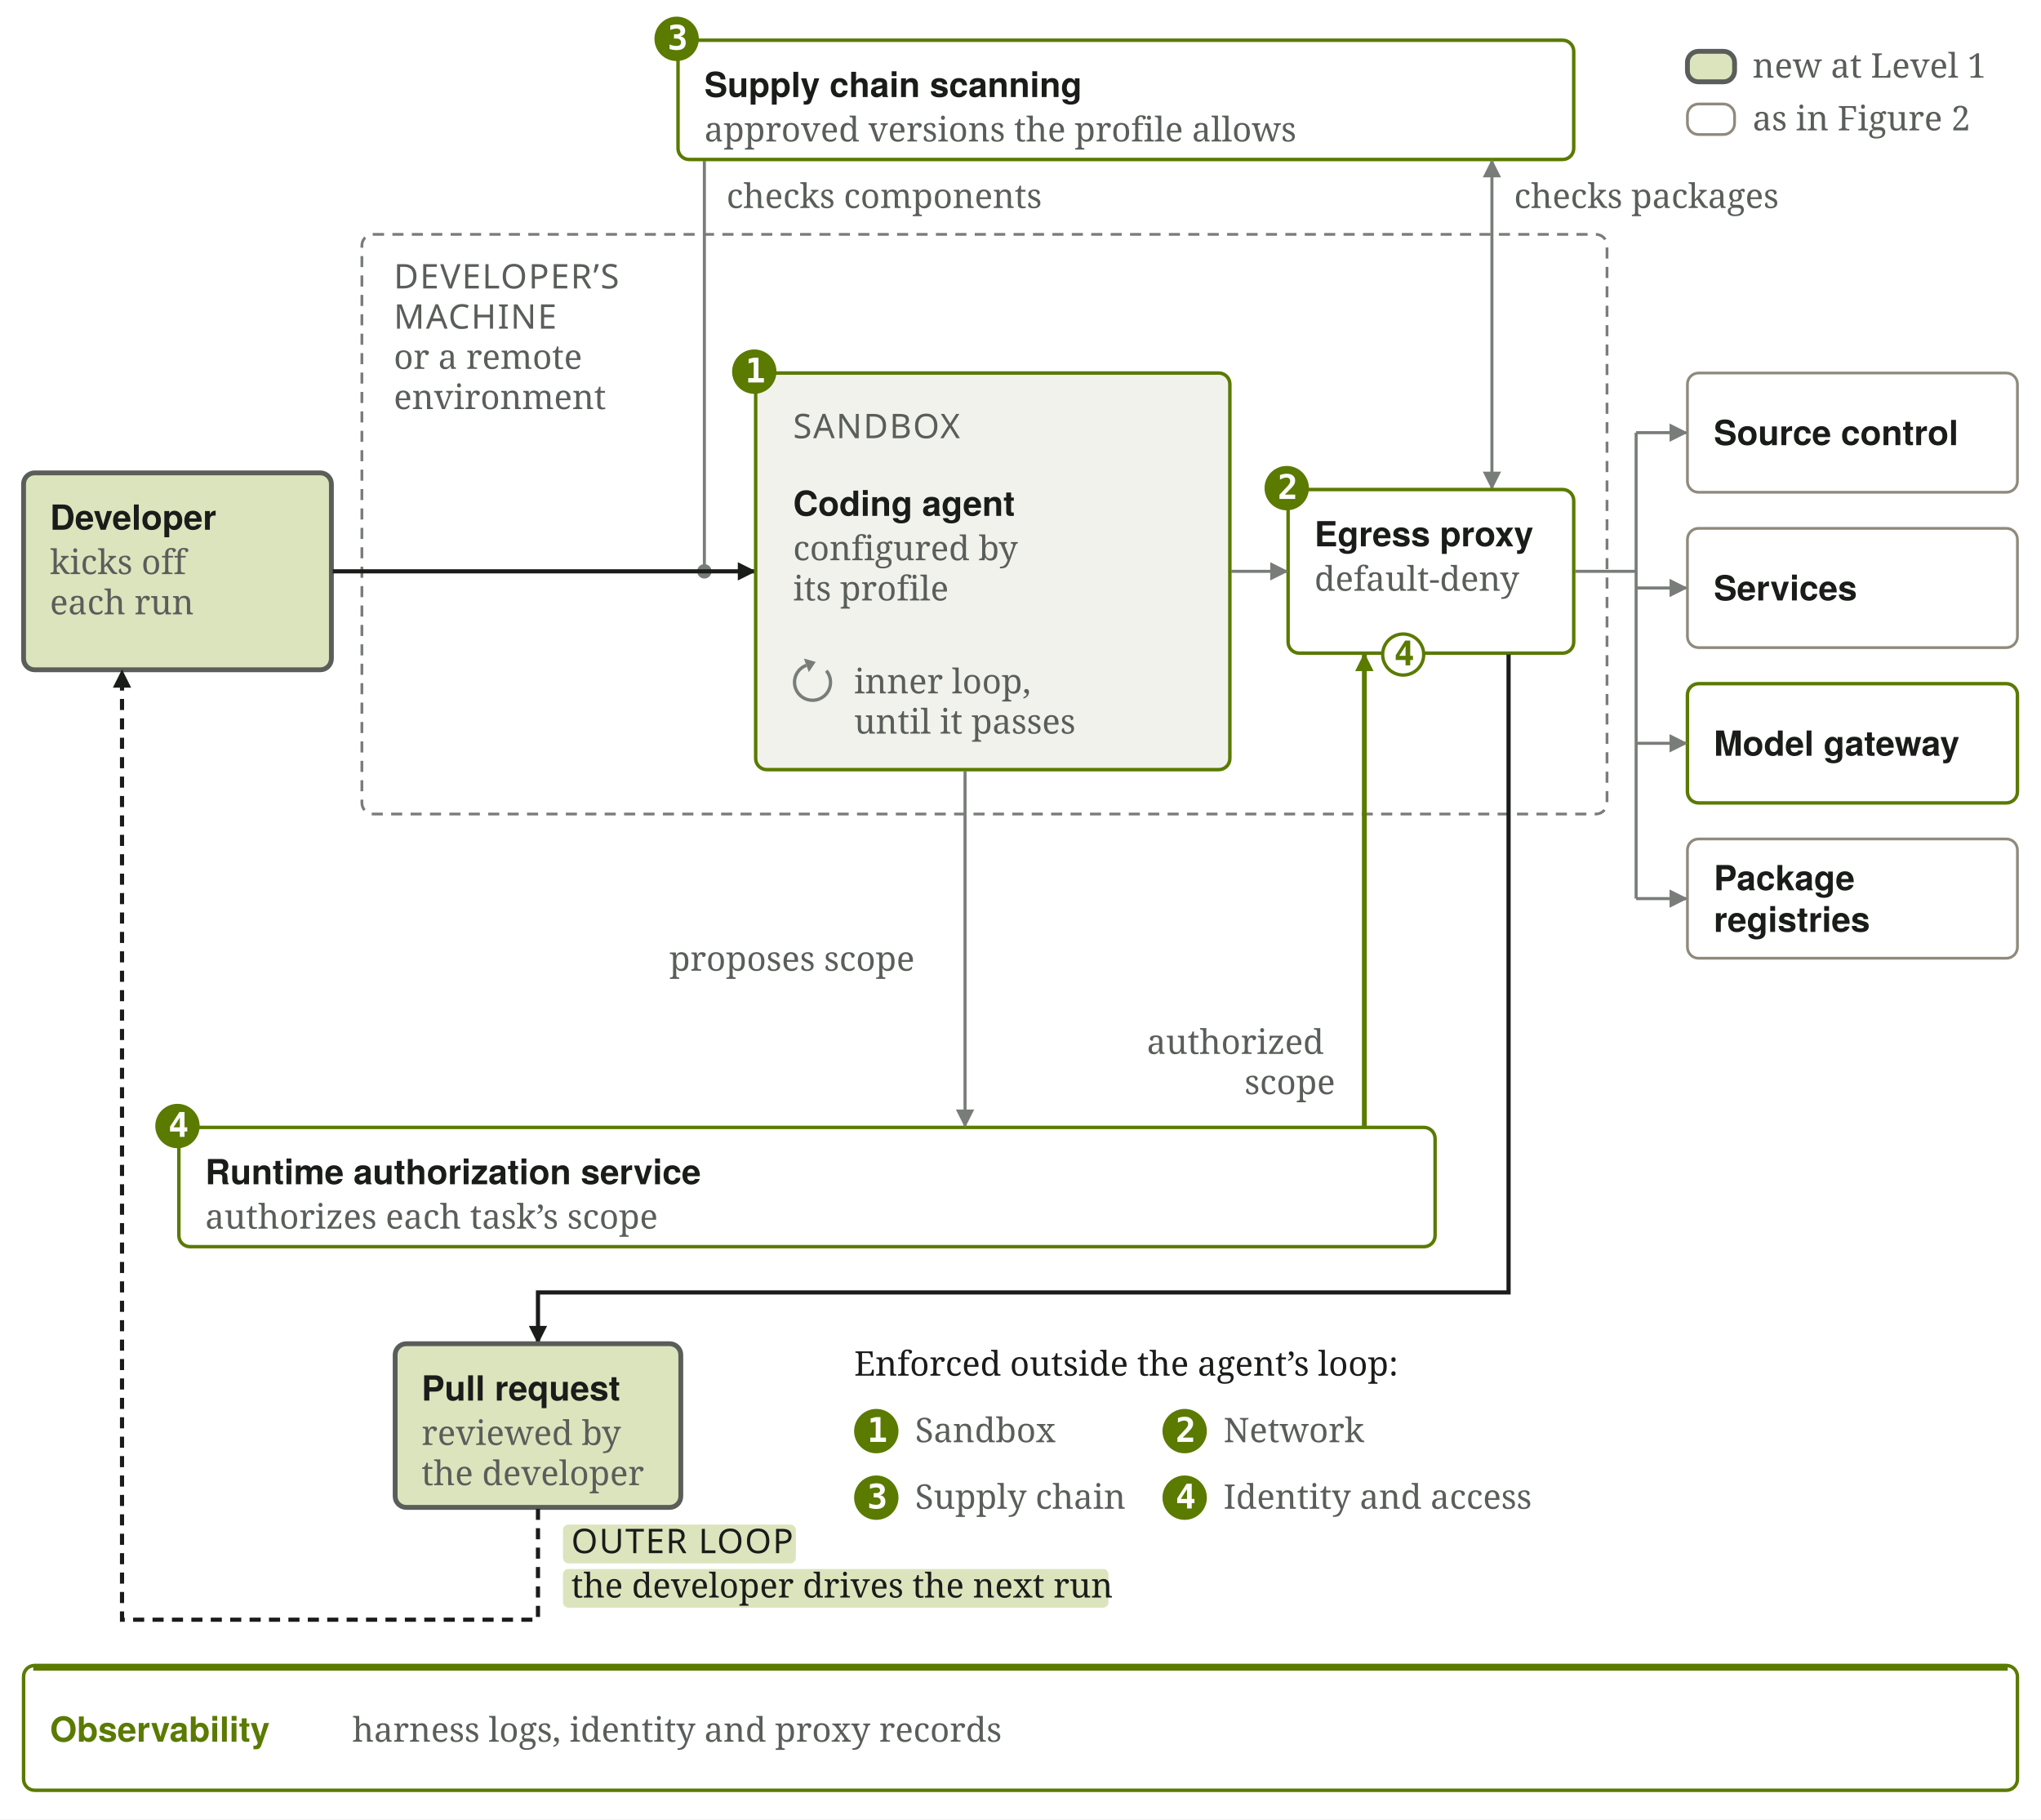
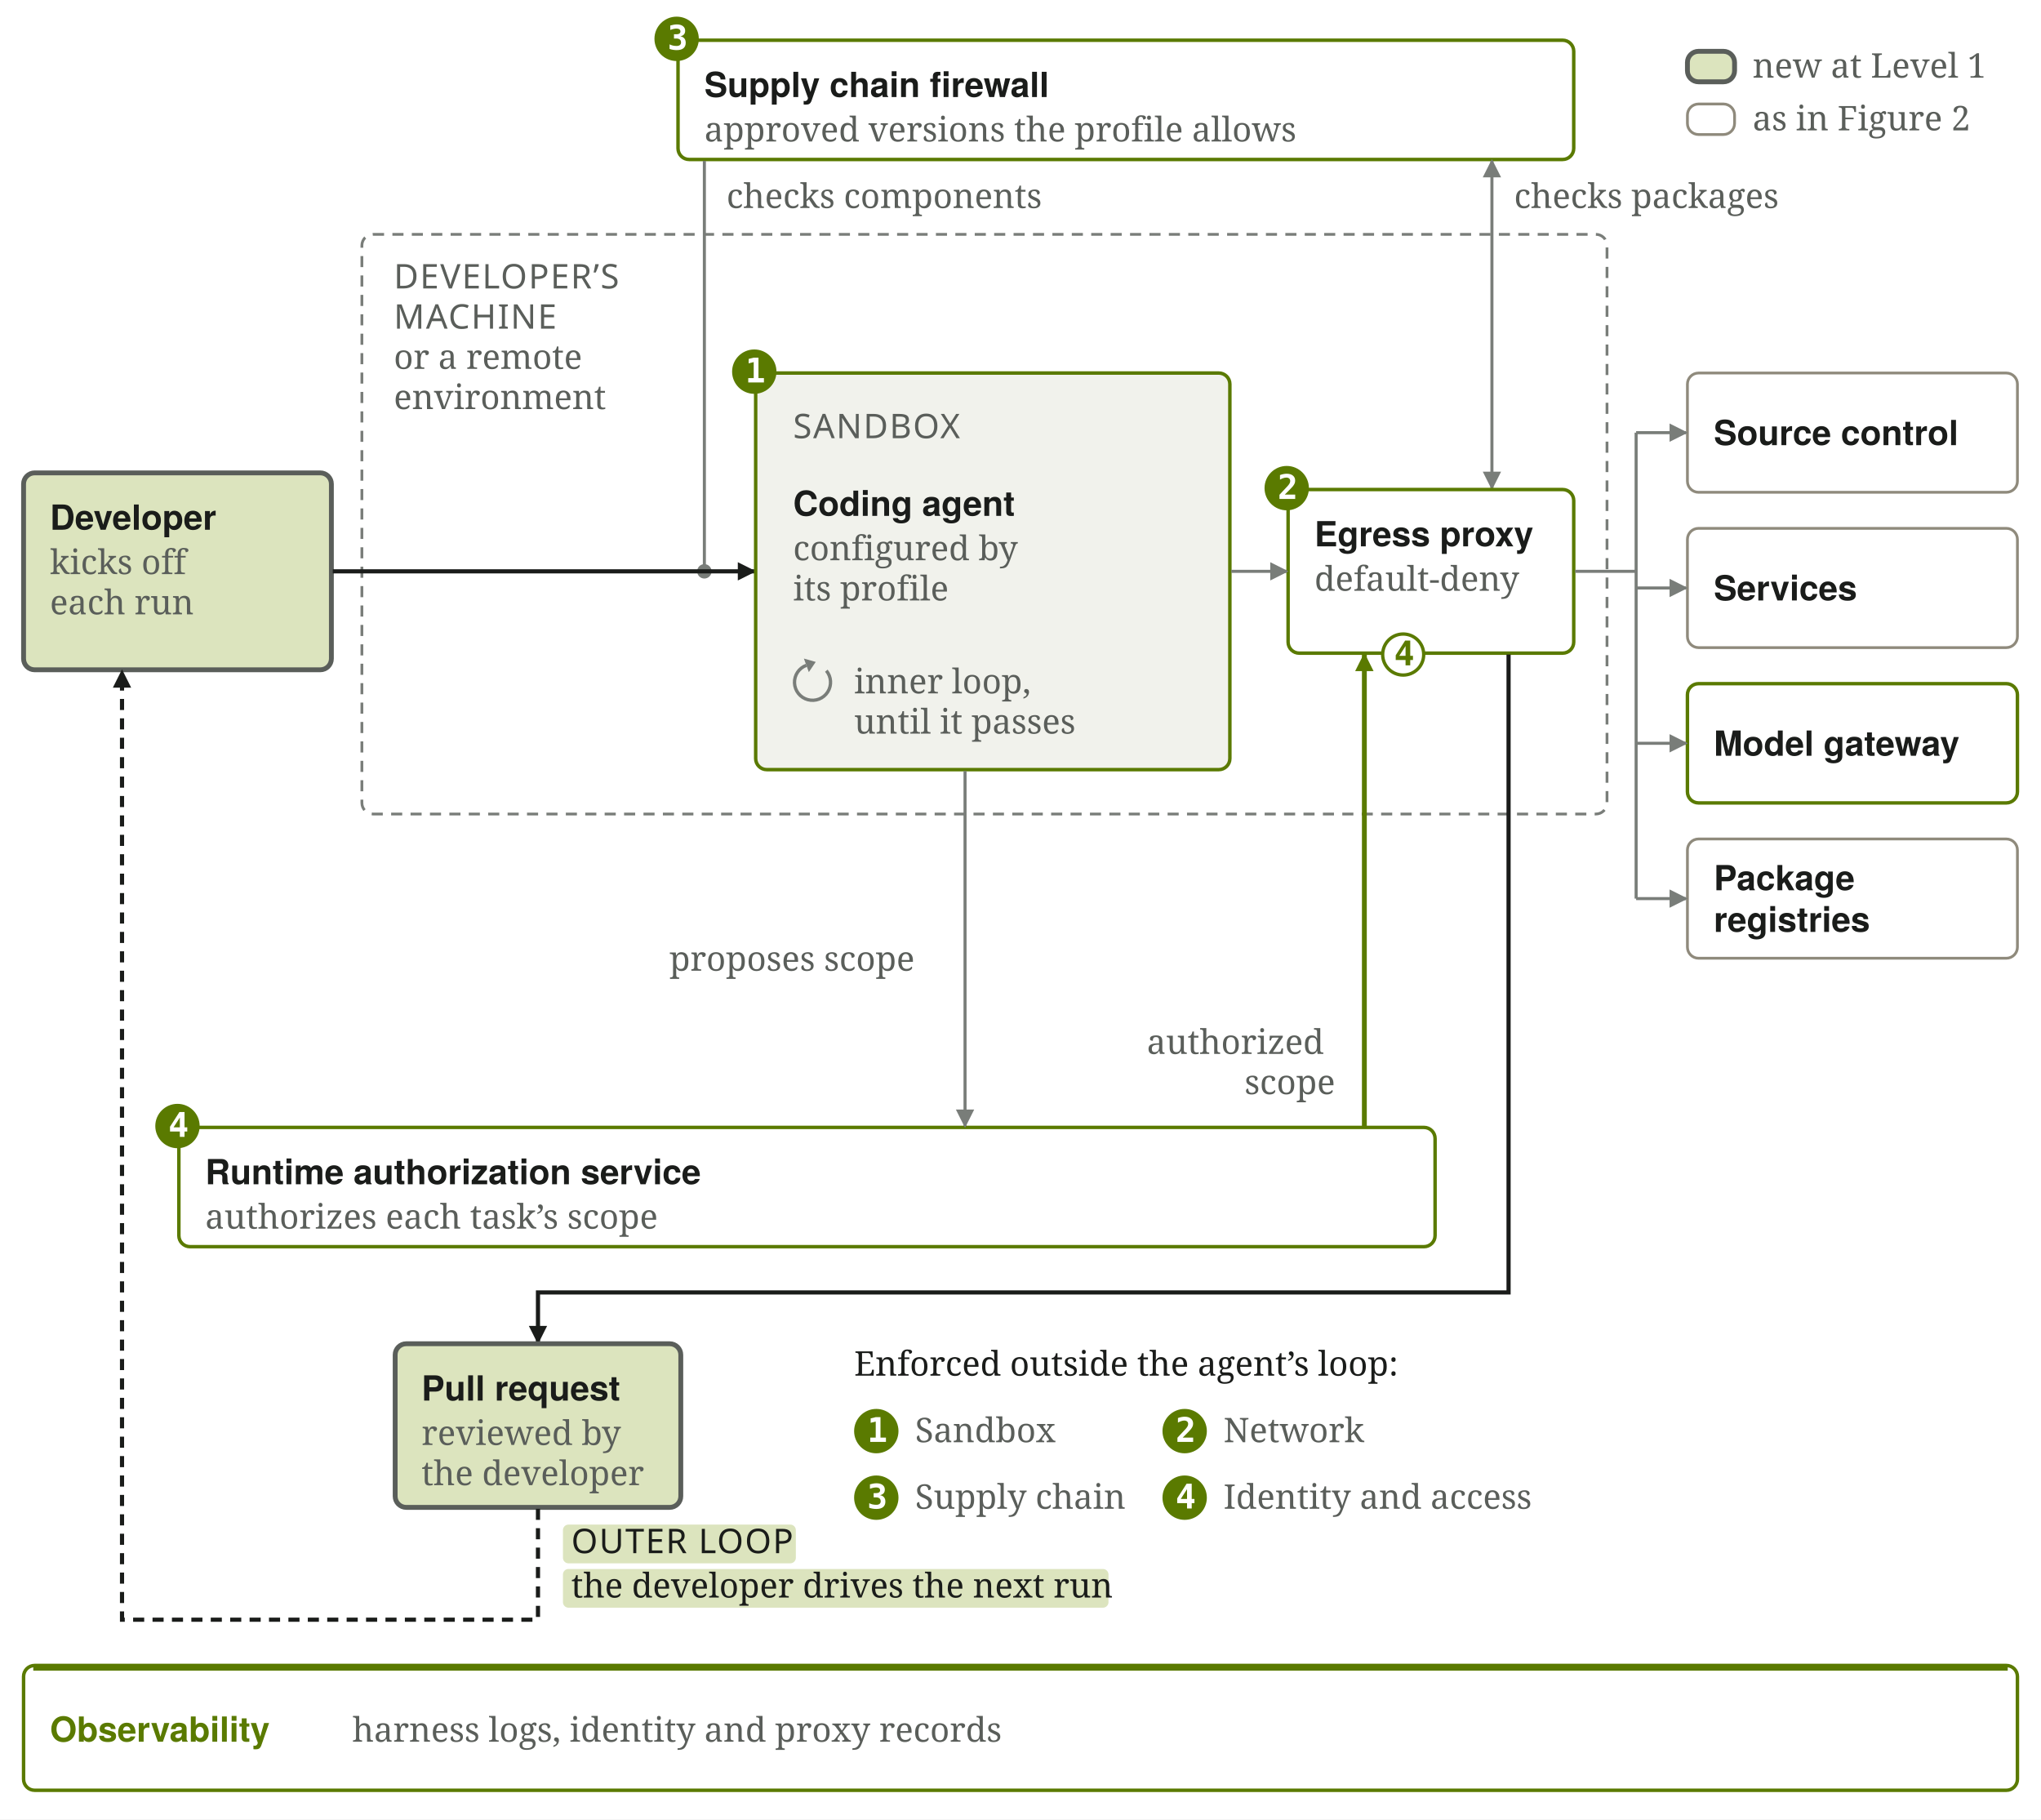
<svg xmlns="http://www.w3.org/2000/svg" viewBox="0 0 736 656" width="736" height="656" role="img" aria-labelledby="sf3-t sf3-d">
  <rect width="736" height="656" fill="#FFFFFF" />
  <defs>
    <marker id="sf3-a" viewBox="0 0 10 10" refX="9" refY="5" markerWidth="6" markerHeight="6" orient="auto-start-reverse">
      <path d="M0 0 L10 5 L0 10 z" fill="#797D79" />
    </marker>
    <marker id="sf3-g" viewBox="0 0 10 10" refX="9" refY="5" markerWidth="6" markerHeight="6" orient="auto-start-reverse">
      <path d="M0 0 L10 5 L0 10 z" fill="#5A7A00" />
    </marker>
    <marker id="sf3-s" viewBox="0 0 10 10" refX="9" refY="5" markerWidth="6" markerHeight="6" orient="auto-start-reverse">
      <path d="M0 0 L10 5 L0 10 z" fill="#5A5E5A" />
    </marker>
    <marker id="sf3-n" viewBox="0 0 10 10" refX="9" refY="5" markerWidth="4.4" markerHeight="4.4" orient="auto-start-reverse">
      <path d="M0 0 L10 5 L0 10 z" fill="#1A1C1A" />
    </marker>
    <marker id="sf3-H" viewBox="0 0 10 10" refX="9" refY="5" markerWidth="3.0" markerHeight="3.0" orient="auto-start-reverse">
      <path d="M0 0 L10 5 L0 10 z" fill="#1A1C1A" />
    </marker>
    <marker id="sf3-G" viewBox="0 0 10 10" refX="9" refY="5" markerWidth="3.8" markerHeight="3.8" orient="auto-start-reverse">
      <path d="M0 0 L10 5 L0 10 z" fill="#5A7A00" />
    </marker>
  </defs>
  <g transform="translate(8 8)">
    <rect x="122.5" y="76.5" width="449" height="209" rx="4" fill="none" stroke="#797D79" stroke-width="1" stroke-dasharray="4 3" />
    <text x="134" y="96" font-family="'Chakra Petch','Avenir Next',sans-serif" font-size="12.25" fill="#5A5E5A" font-weight="500" letter-spacing="0.04em">DEVELOPER’S</text>
    <text x="134" y="110.5" font-family="'Chakra Petch','Avenir Next',sans-serif" font-size="12.25" fill="#5A5E5A" font-weight="500" letter-spacing="0.04em">MACHINE</text>
    <text x="134" y="125.0" font-family="'IBM Plex Serif',Charter,Georgia,serif" font-size="12.25" fill="#5A5E5A" font-weight="400">or a remote</text>
    <text x="134" y="139.5" font-family="'IBM Plex Serif',Charter,Georgia,serif" font-size="12.25" fill="#5A5E5A" font-weight="400">environment</text>
    <rect x="236.5" y="6.5" width="323" height="43" rx="4" fill="none" stroke="#5A7A00" stroke-width="1.25" />
    <circle cx="236" cy="6" r="8" fill="#5A7A00" />
    <text x="232.7" y="9.9" font-family="'IBM Plex Mono',ui-monospace,'SF Mono',Menlo,Consolas,monospace" font-size="12.25" fill="#FFFFFF" font-weight="600">3</text>
-     <text x="246" y="27" font-family="Figtree,'Avenir Next','Helvetica Neue',sans-serif" font-size="12.5" fill="#1A1C1A" font-weight="600">Supply chain scanning</text>
+     <text x="246" y="27" font-family="Figtree,'Avenir Next','Helvetica Neue',sans-serif" font-size="12.5" fill="#1A1C1A" font-weight="600">Supply chain firewall</text>
    <text x="246" y="43.0" font-family="'IBM Plex Serif',Charter,Georgia,serif" font-size="12.25" fill="#5A5E5A" font-weight="400">approved versions the profile allows</text>
    <path d="M246 50 L246 198" fill="none" stroke="#797D79" stroke-width="1.1" />
    <circle cx="246" cy="198" r="2.6" fill="#797D79" />
    <text x="254" y="67" font-family="'IBM Plex Serif',Charter,Georgia,serif" font-size="12.25" fill="#5A5E5A" font-weight="400">checks components</text>
    <path d="M530 50 L530 168" fill="none" stroke="#797D79" stroke-width="1.1" marker-end="url(#sf3-a)" marker-start="url(#sf3-a)" />
    <text x="538" y="67" font-family="'IBM Plex Serif',Charter,Georgia,serif" font-size="12.25" fill="#5A5E5A" font-weight="400">checks packages</text>
    <rect x="56.5" y="398.5" width="453" height="43" rx="4" fill="none" stroke="#5A7A00" stroke-width="1.25" />
    <circle cx="56" cy="398" r="8" fill="#5A7A00" />
    <text x="52.7" y="401.9" font-family="'IBM Plex Mono',ui-monospace,'SF Mono',Menlo,Consolas,monospace" font-size="12.25" fill="#FFFFFF" font-weight="600">4</text>
    <text x="66" y="419" font-family="Figtree,'Avenir Next','Helvetica Neue',sans-serif" font-size="12.5" fill="#1A1C1A" font-weight="600">Runtime authorization service</text>
    <text x="66" y="435.0" font-family="'IBM Plex Serif',Charter,Georgia,serif" font-size="12.25" fill="#5A5E5A" font-weight="400">authorizes each task’s scope</text>
    <path d="M484 398 L484 228" fill="none" stroke="#5A7A00" stroke-width="1.75" marker-end="url(#sf3-G)" />
    <text x="405.562" y="372" font-family="'IBM Plex Serif',Charter,Georgia,serif" font-size="12.25" fill="#5A5E5A" font-weight="400">authorized</text>
    <text x="440.781" y="386.5" font-family="'IBM Plex Serif',Charter,Georgia,serif" font-size="12.25" fill="#5A5E5A" font-weight="400">scope</text>
    <rect x="0.5" y="162.5" width="111" height="71" rx="4" fill="#DCE4BE" stroke="#5A5E5A" stroke-width="1.75" />
    <text x="10" y="183" font-family="Figtree,'Avenir Next','Helvetica Neue',sans-serif" font-size="12.5" fill="#1A1C1A" font-weight="600">Developer</text>
    <text x="10" y="199.0" font-family="'IBM Plex Serif',Charter,Georgia,serif" font-size="12.25" fill="#5A5E5A" font-weight="400">kicks off</text>
    <text x="10" y="213.5" font-family="'IBM Plex Serif',Charter,Georgia,serif" font-size="12.25" fill="#5A5E5A" font-weight="400">each run</text>
    <path d="M112 198 L264 198" fill="none" stroke="#1A1C1A" stroke-width="1.5" marker-end="url(#sf3-n)" />
    <rect x="264.5" y="126.5" width="171" height="143" rx="4" fill="#F1F2EC" stroke="#5A7A00" stroke-width="1.25" />
    <circle cx="264" cy="126" r="8" fill="#5A7A00" />
    <text x="260.7" y="129.9" font-family="'IBM Plex Mono',ui-monospace,'SF Mono',Menlo,Consolas,monospace" font-size="12.25" fill="#FFFFFF" font-weight="600">1</text>
    <text x="278" y="150" font-family="'Chakra Petch','Avenir Next',sans-serif" font-size="12.25" fill="#5A5E5A" font-weight="500" letter-spacing="0.04em">SANDBOX</text>
    <text x="278" y="178" font-family="Figtree,'Avenir Next','Helvetica Neue',sans-serif" font-size="12.5" fill="#1A1C1A" font-weight="600">Coding agent</text>
    <text x="278" y="194.0" font-family="'IBM Plex Serif',Charter,Georgia,serif" font-size="12.25" fill="#5A5E5A" font-weight="400">configured by</text>
    <text x="278" y="208.5" font-family="'IBM Plex Serif',Charter,Georgia,serif" font-size="12.25" fill="#5A5E5A" font-weight="400">its profile</text>
    <path d="M289.98 233.82 A6.5 6.5 0 1 1 282.78 231.89" fill="none" stroke="#797D79" stroke-width="1.2" />
    <path d="M286.16 230.66 L283.67 234.34 L281.89 229.45 z" fill="#797D79" />
    <text x="300" y="242" font-family="'IBM Plex Serif',Charter,Georgia,serif" font-size="12.25" fill="#5A5E5A" font-weight="400">inner loop,</text>
    <text x="300" y="256.5" font-family="'IBM Plex Serif',Charter,Georgia,serif" font-size="12.25" fill="#5A5E5A" font-weight="400">until it passes</text>
    <path d="M340 270 L340 398" fill="none" stroke="#797D79" stroke-width="1.1" marker-end="url(#sf3-a)" />
    <text x="233.388" y="342" font-family="'IBM Plex Serif',Charter,Georgia,serif" font-size="12.25" fill="#5A5E5A" font-weight="400">proposes scope</text>
    <rect x="456.5" y="168.5" width="103" height="59" rx="4" fill="none" stroke="#5A7A00" stroke-width="1.25" />
    <circle cx="456" cy="168" r="8" fill="#5A7A00" />
    <text x="452.7" y="171.9" font-family="'IBM Plex Mono',ui-monospace,'SF Mono',Menlo,Consolas,monospace" font-size="12.25" fill="#FFFFFF" font-weight="600">2</text>
    <text x="466" y="189" font-family="Figtree,'Avenir Next','Helvetica Neue',sans-serif" font-size="12.5" fill="#1A1C1A" font-weight="600">Egress proxy</text>
    <text x="466" y="205.0" font-family="'IBM Plex Serif',Charter,Georgia,serif" font-size="12.25" fill="#5A5E5A" font-weight="400">default-deny</text>
    <circle cx="498" cy="228" r="7.4" fill="#FFFFFF" stroke="#5A7A00" stroke-width="1.2" />
    <text x="494.7" y="231.9" font-family="'IBM Plex Mono',ui-monospace,'SF Mono',Menlo,Consolas,monospace" font-size="12.25" fill="#5A7A00" font-weight="600">4</text>
    <path d="M436 198 L456 198" fill="none" stroke="#797D79" stroke-width="1.1" marker-end="url(#sf3-a)" />
    <rect x="600.5" y="126.5" width="119" height="43" rx="4" fill="none" stroke="#8F8A7C" stroke-width="1" />
    <text x="610" y="152.5" font-family="Figtree,'Avenir Next','Helvetica Neue',sans-serif" font-size="12.5" fill="#1A1C1A" font-weight="600">Source control</text>
    <rect x="600.5" y="182.5" width="119" height="43" rx="4" fill="none" stroke="#8F8A7C" stroke-width="1" />
    <text x="610" y="208.5" font-family="Figtree,'Avenir Next','Helvetica Neue',sans-serif" font-size="12.5" fill="#1A1C1A" font-weight="600">Services</text>
    <rect x="600.5" y="238.5" width="119" height="43" rx="4" fill="none" stroke="#5A7A00" stroke-width="1.25" />
    <text x="610" y="264.5" font-family="Figtree,'Avenir Next','Helvetica Neue',sans-serif" font-size="12.5" fill="#1A1C1A" font-weight="600">Model gateway</text>
    <rect x="600.5" y="294.5" width="119" height="43" rx="4" fill="none" stroke="#8F8A7C" stroke-width="1" />
    <text x="610" y="313.0" font-family="Figtree,'Avenir Next','Helvetica Neue',sans-serif" font-size="12.5" fill="#1A1C1A" font-weight="600">Package</text>
    <text x="610" y="328.0" font-family="Figtree,'Avenir Next','Helvetica Neue',sans-serif" font-size="12.5" fill="#1A1C1A" font-weight="600">registries</text>
    <path d="M560 198 L582 198" fill="none" stroke="#797D79" stroke-width="1.1" />
    <path d="M582 148 L582 316" fill="none" stroke="#797D79" stroke-width="1.1" />
    <path d="M582 148 L600 148" fill="none" stroke="#797D79" stroke-width="1.1" marker-end="url(#sf3-a)" />
    <path d="M582 204 L600 204" fill="none" stroke="#797D79" stroke-width="1.1" marker-end="url(#sf3-a)" />
    <path d="M582 260 L600 260" fill="none" stroke="#797D79" stroke-width="1.1" marker-end="url(#sf3-a)" />
    <path d="M582 316 L600 316" fill="none" stroke="#797D79" stroke-width="1.1" marker-end="url(#sf3-a)" />
    <path d="M536 228 L536 458 L186 458 L186 476" fill="none" stroke="#1A1C1A" stroke-width="1.5" marker-end="url(#sf3-n)" />
    <rect x="134.5" y="476.5" width="103" height="59" rx="4" fill="#DCE4BE" stroke="#5A5E5A" stroke-width="1.75" />
    <text x="144" y="497" font-family="Figtree,'Avenir Next','Helvetica Neue',sans-serif" font-size="12.5" fill="#1A1C1A" font-weight="600">Pull request</text>
    <text x="144" y="513.0" font-family="'IBM Plex Serif',Charter,Georgia,serif" font-size="12.25" fill="#5A5E5A" font-weight="400">reviewed by</text>
    <text x="144" y="527.5" font-family="'IBM Plex Serif',Charter,Georgia,serif" font-size="12.25" fill="#5A5E5A" font-weight="400">the developer</text>
    <path d="M186 536 L186 576 L36 576 L36 234" fill="none" stroke="#1A1C1A" stroke-width="1.5" stroke-dasharray="4 3" marker-end="url(#sf3-n)" />
    <rect x="195" y="541.71" width="83.99" height="13.96" rx="2" fill="#DCE4BE" />
    <text x="198" y="552" font-family="'Chakra Petch','Avenir Next',sans-serif" font-size="12.25" fill="#1A1C1A" font-weight="500" letter-spacing="0.04em">OUTER LOOP</text>
    <rect x="195" y="557.71" width="196.73" height="13.96" rx="2" fill="#DCE4BE" />
    <text x="198" y="568" font-family="'IBM Plex Serif',Charter,Georgia,serif" font-size="12.25" fill="#1A1C1A" font-weight="400">the developer drives the next run</text>
    <text x="300" y="488" font-family="'IBM Plex Serif',Charter,Georgia,serif" font-size="12.25" fill="#1A1C1A" font-weight="400">Enforced outside the agent’s loop:</text>
    <circle cx="308" cy="508" r="8" fill="#5A7A00" />
    <text x="304.7" y="511.9" font-family="'IBM Plex Mono',ui-monospace,'SF Mono',Menlo,Consolas,monospace" font-size="12.25" fill="#FFFFFF" font-weight="600">1</text>
    <text x="322" y="512" font-family="'IBM Plex Serif',Charter,Georgia,serif" font-size="12.25" fill="#5A5E5A" font-weight="400">Sandbox</text>
    <circle cx="419.2" cy="508" r="8" fill="#5A7A00" />
    <text x="415.9" y="511.9" font-family="'IBM Plex Mono',ui-monospace,'SF Mono',Menlo,Consolas,monospace" font-size="12.25" fill="#FFFFFF" font-weight="600">2</text>
    <text x="433.2" y="512" font-family="'IBM Plex Serif',Charter,Georgia,serif" font-size="12.25" fill="#5A5E5A" font-weight="400">Network</text>
    <circle cx="308" cy="532" r="8" fill="#5A7A00" />
    <text x="304.7" y="535.9" font-family="'IBM Plex Mono',ui-monospace,'SF Mono',Menlo,Consolas,monospace" font-size="12.25" fill="#FFFFFF" font-weight="600">3</text>
    <text x="322" y="536" font-family="'IBM Plex Serif',Charter,Georgia,serif" font-size="12.25" fill="#5A5E5A" font-weight="400">Supply chain</text>
    <circle cx="419.2" cy="532" r="8" fill="#5A7A00" />
    <text x="415.9" y="535.9" font-family="'IBM Plex Mono',ui-monospace,'SF Mono',Menlo,Consolas,monospace" font-size="12.25" fill="#FFFFFF" font-weight="600">4</text>
    <text x="433.2" y="536" font-family="'IBM Plex Serif',Charter,Georgia,serif" font-size="12.25" fill="#5A5E5A" font-weight="400">Identity and access</text>
    <rect x="0.5" y="592.5" width="719" height="45" rx="4" fill="none" stroke="#5A7A00" stroke-width="1.25" />
    <path d="M4 593.5 L716 593.5" stroke="#5A7A00" stroke-width="1.75" />
    <text x="10" y="620" font-family="Figtree,'Avenir Next','Helvetica Neue',sans-serif" font-size="12.5" fill="#5A7A00" font-weight="600">Observability</text>
    <text x="119.062" y="620" font-family="'IBM Plex Serif',Charter,Georgia,serif" font-size="12.25" fill="#5A5E5A" font-weight="400">harness logs, identity and proxy records</text>
    <rect x="600.5" y="10.5" width="17" height="11" rx="4" fill="#DCE4BE" stroke="#5A5E5A" stroke-width="1.75" />
    <text x="624" y="20" font-family="'IBM Plex Serif',Charter,Georgia,serif" font-size="12.25" fill="#5A5E5A" font-weight="400">new at Level 1</text>
    <rect x="600.5" y="29.5" width="17" height="11" rx="4" fill="none" stroke="#8F8A7C" stroke-width="1" />
    <text x="624" y="39" font-family="'IBM Plex Serif',Charter,Georgia,serif" font-size="12.25" fill="#5A5E5A" font-weight="400">as in Figure 2</text>
  </g>
</svg>
